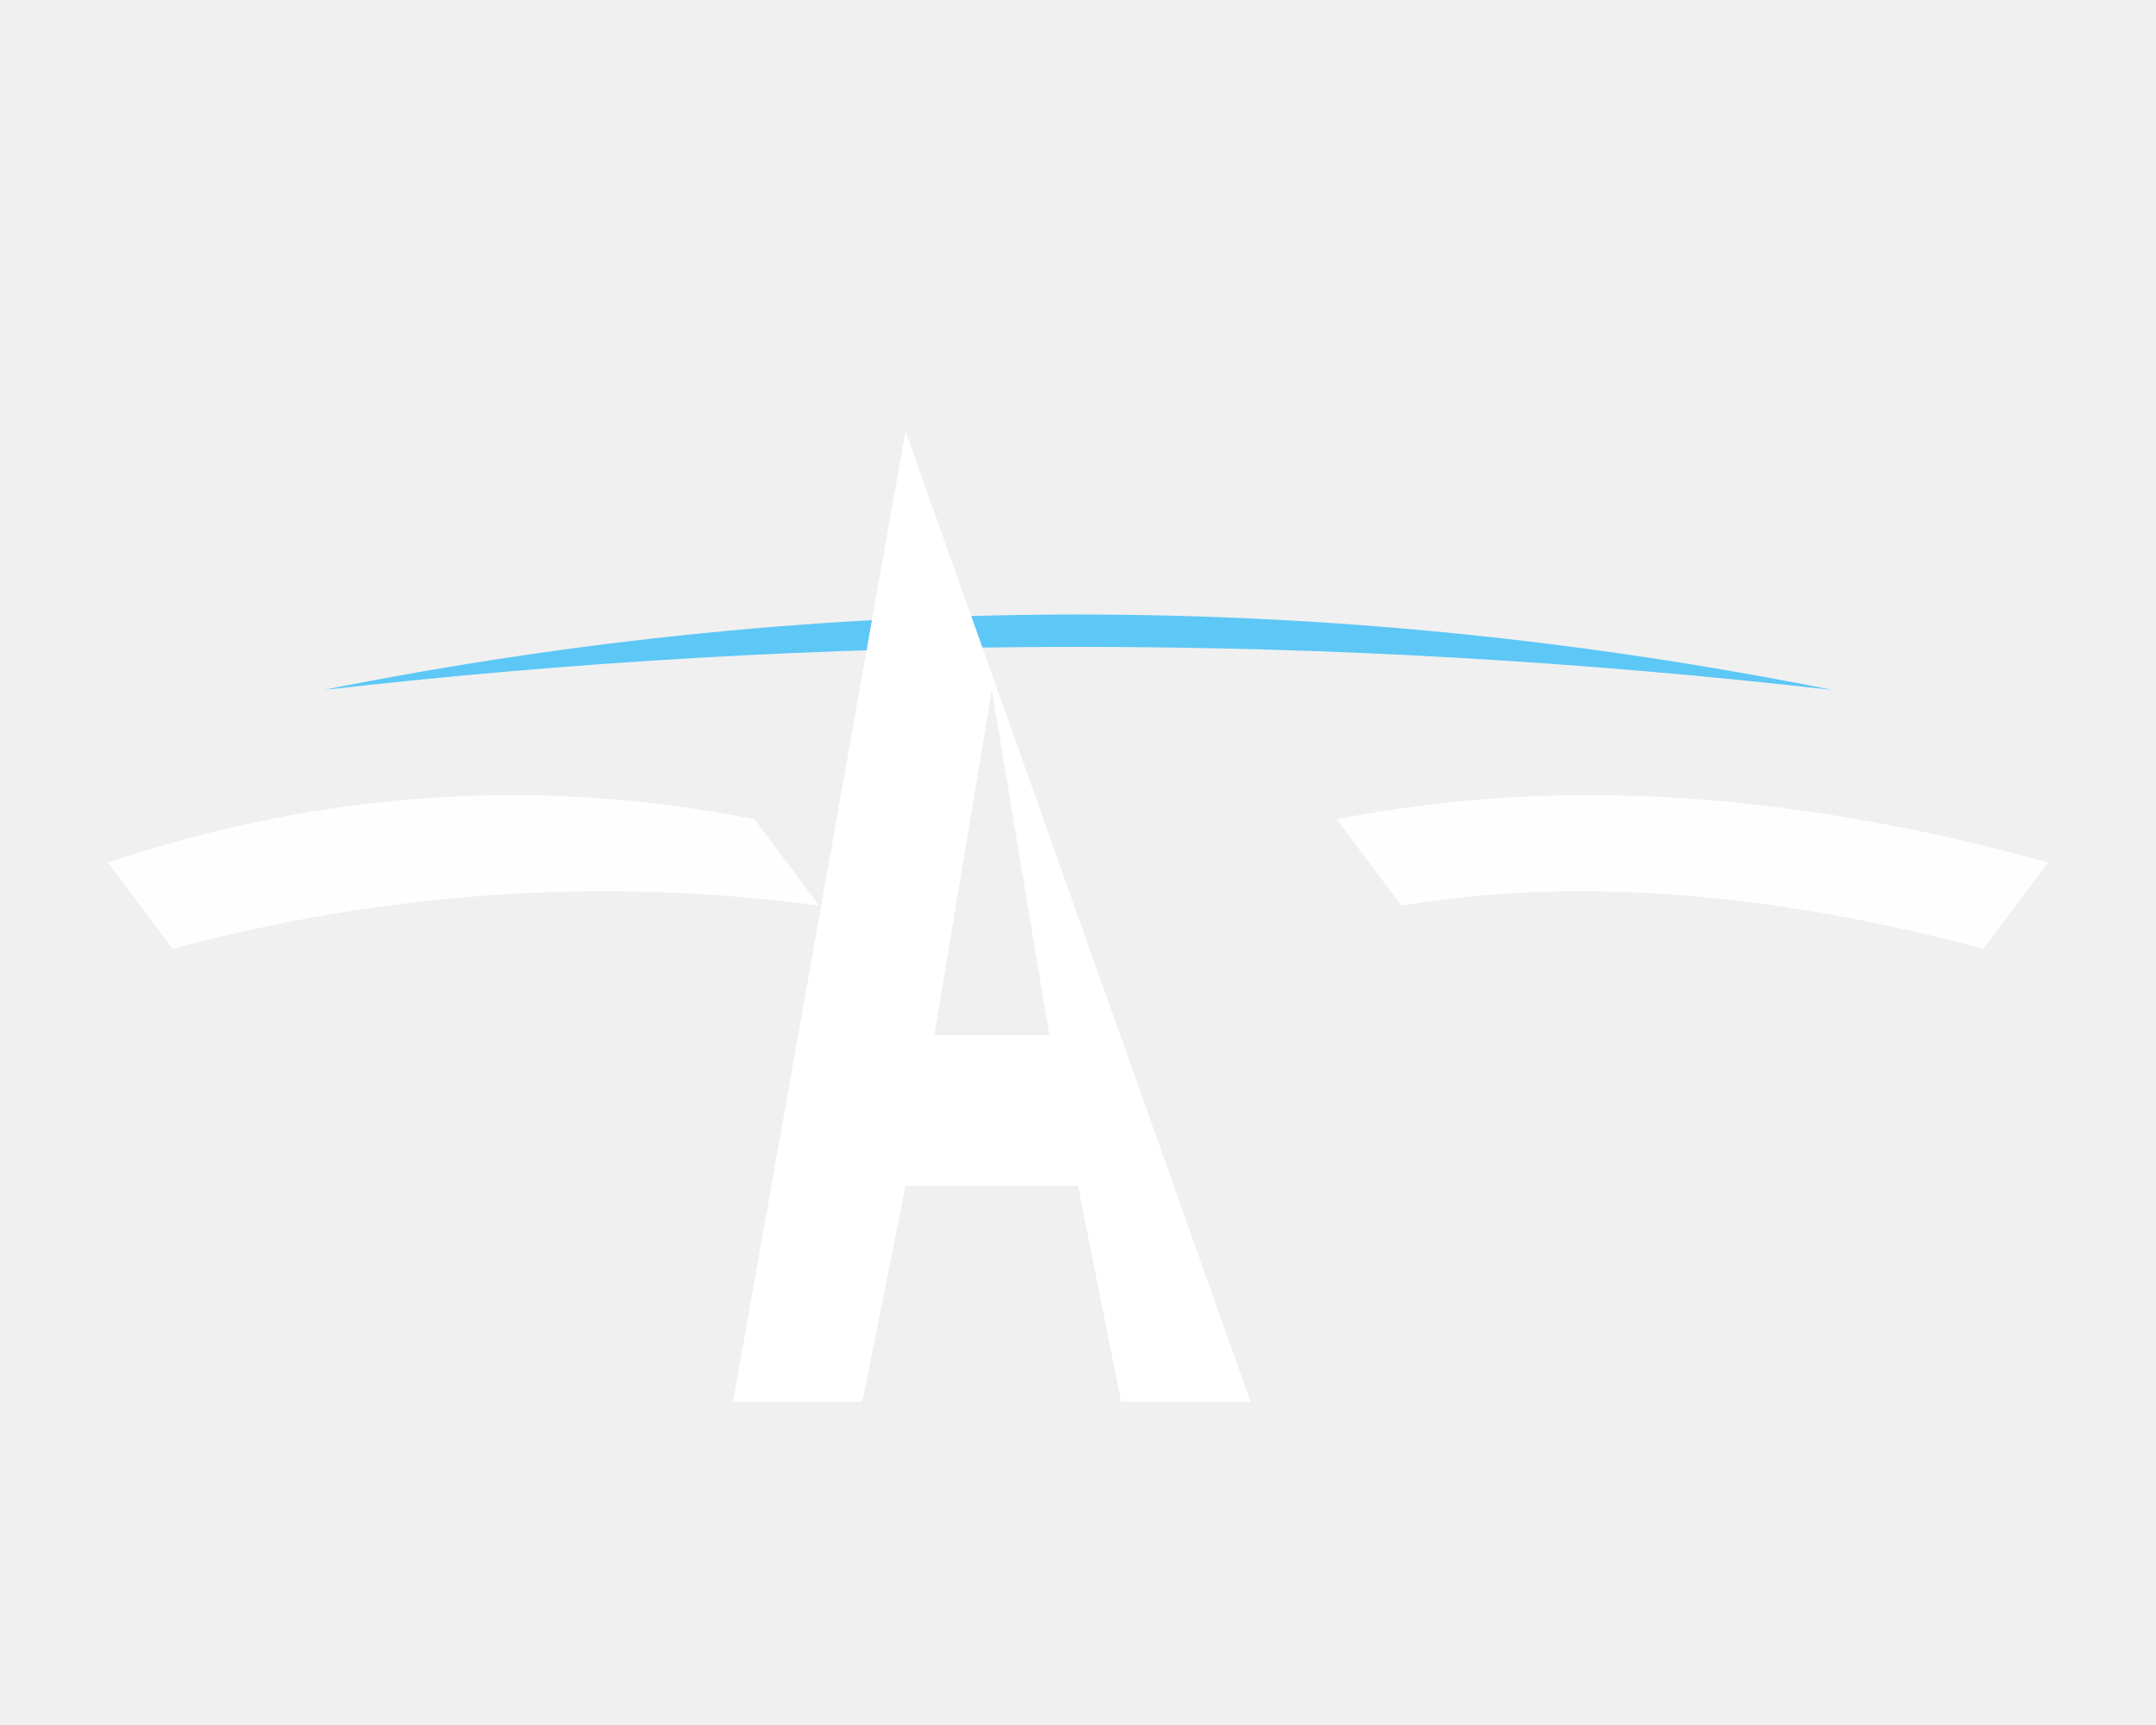
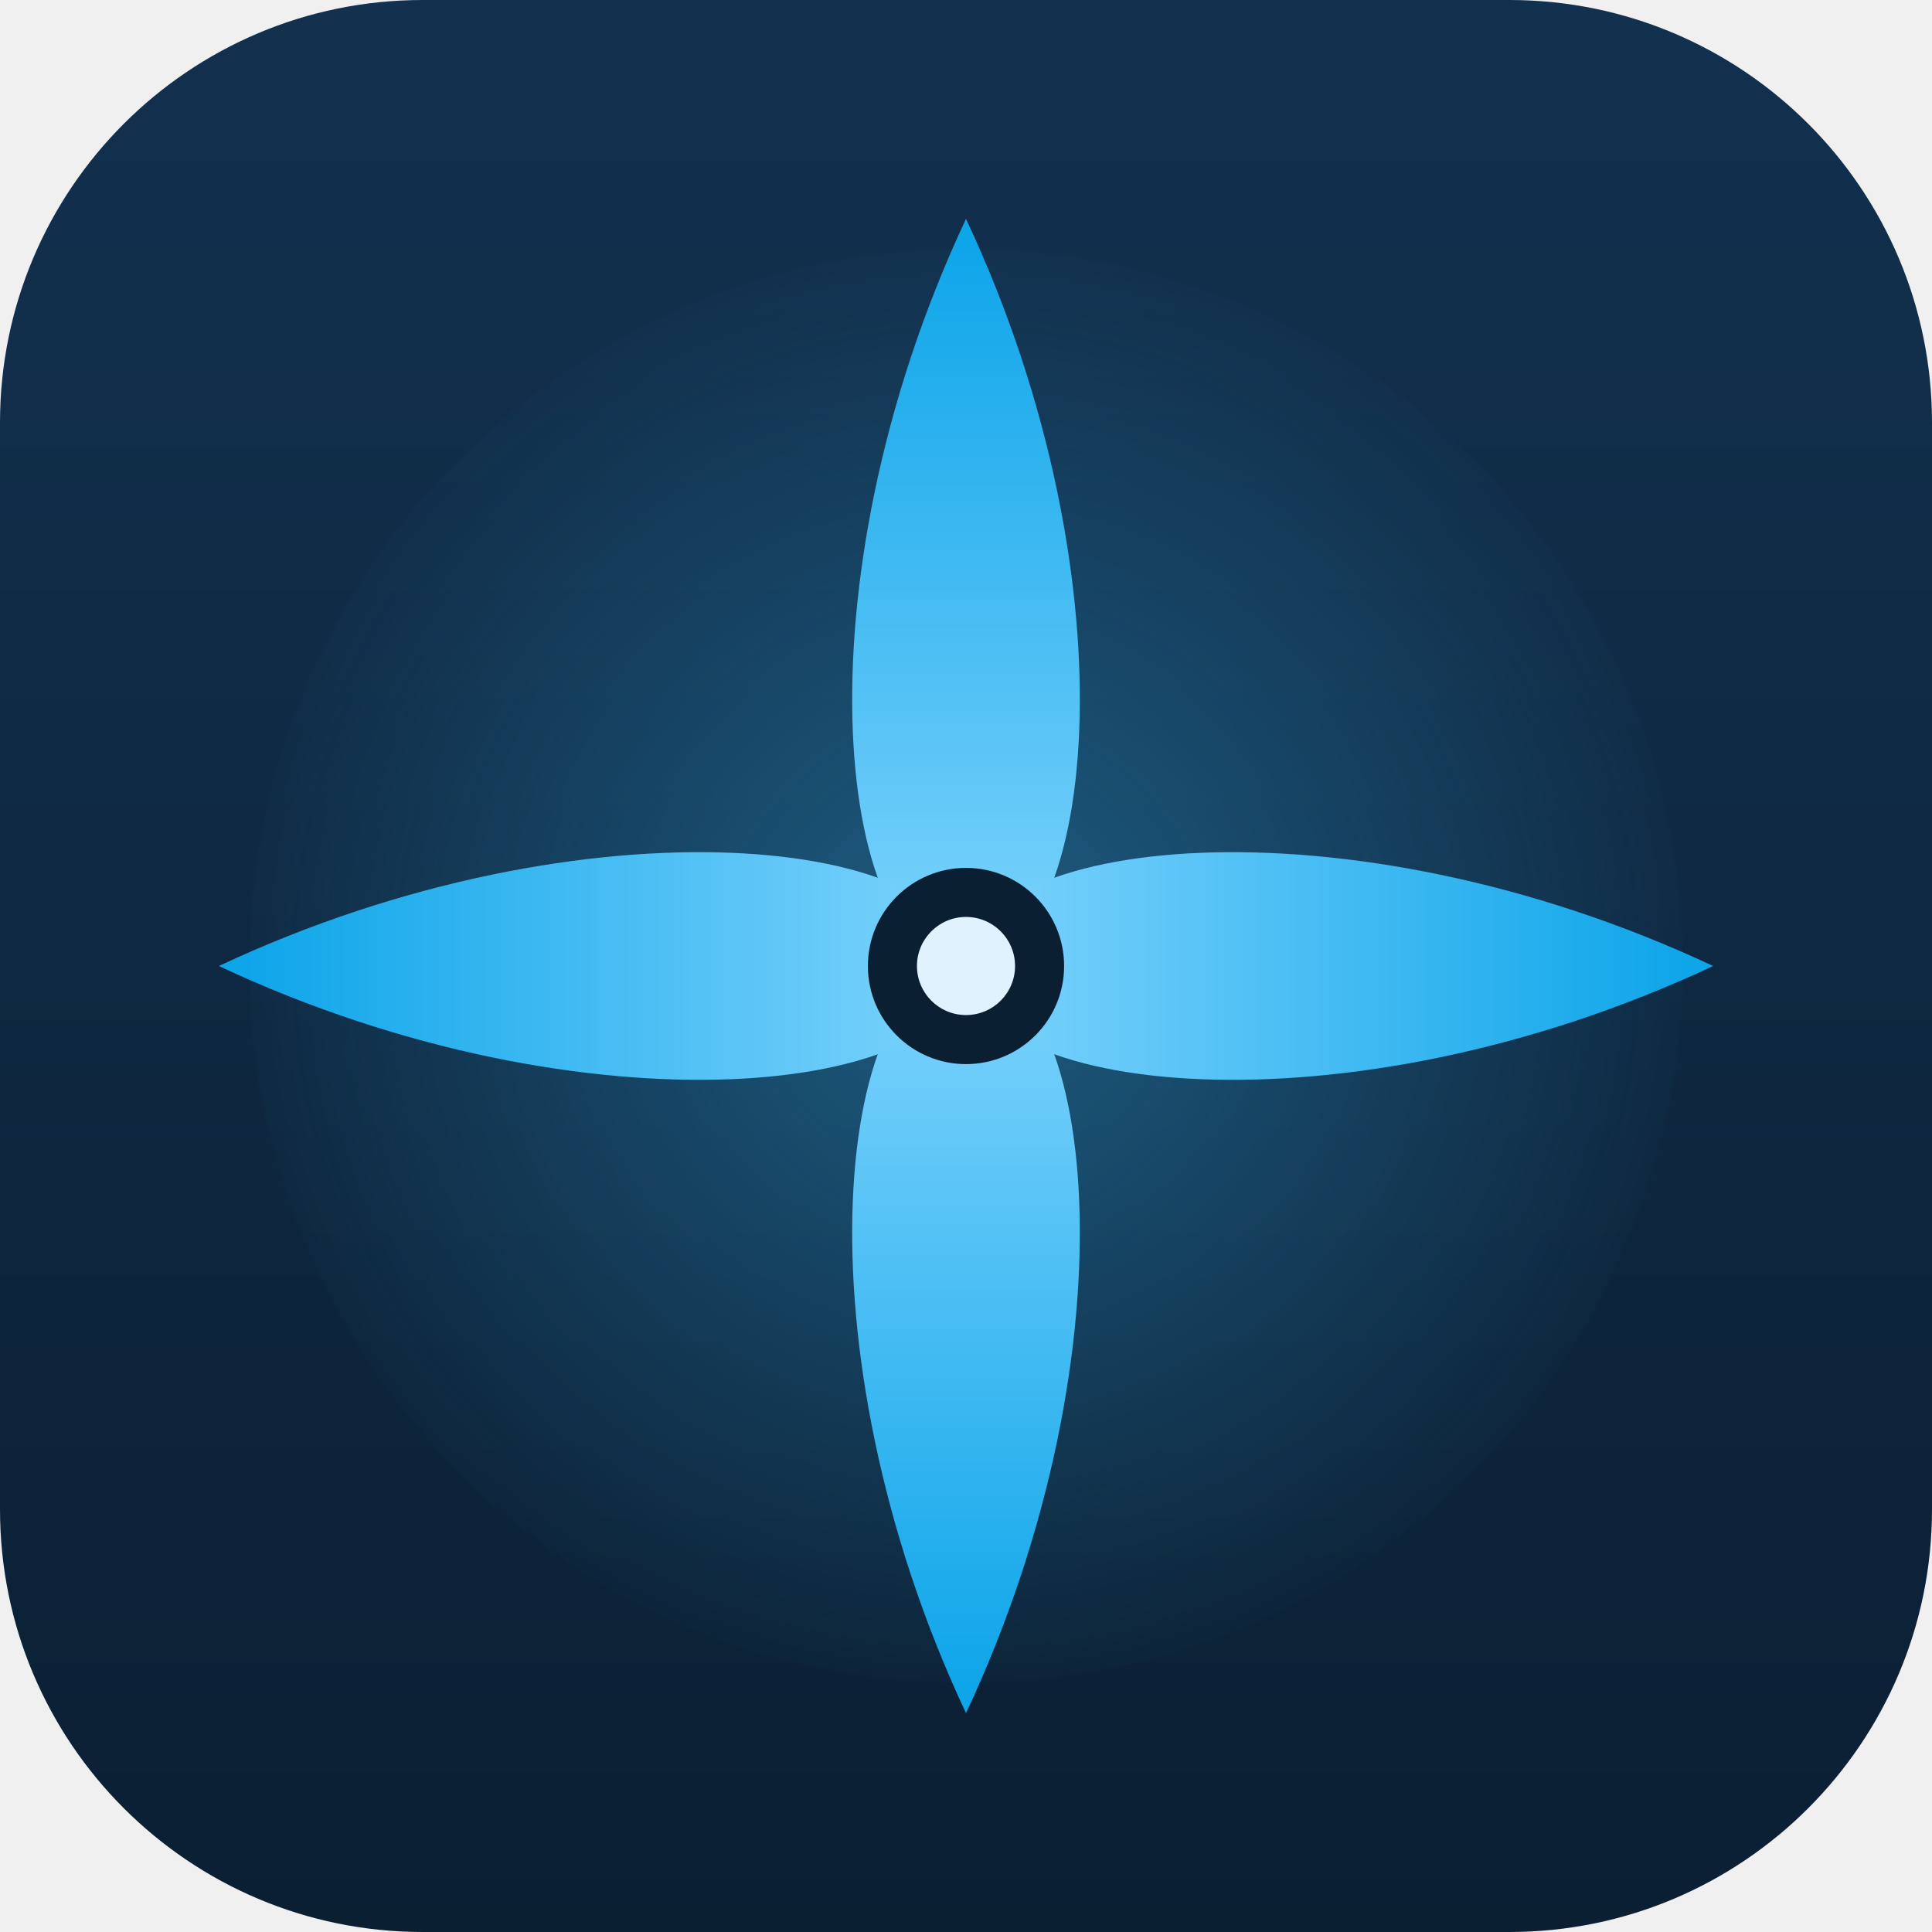
- <svg xmlns="http://www.w3.org/2000/svg" width="100" height="80" viewBox="0 0 100 80" fill="none">
-   <path d="M 5 40 Q 20 35 35 38 L 38 42 Q 23 40 8 44 Z" fill="#FFFFFF" opacity="0.9" />
-   <path d="M 62 38 Q 77 35 95 40 L 92 44 Q 77 40 65 42 Z" fill="#FFFFFF" opacity="0.9" />
-   <path d="M 15 32 Q 50 25 85 32 Q 50 28 15 32 Z" fill="#38BDF8" opacity="0.8" />
-   <path d="M 42 20 L 58 65 L 52 65 L 50 55 L 42 55 L 40 65 L 34 65 L 42 20 Z M 43 50 L 49 50 L 46 32 Z" fill="#FFFFFF" />
-   <rect x="42" y="48" width="8" height="3" fill="#FFFFFF" />
+ <svg xmlns="http://www.w3.org/2000/svg" width="512" height="512" viewBox="0 0 512 512" fill="none">
+   <defs>
+     <linearGradient id="bg" x1="256" y1="0" x2="256" y2="512" gradientUnits="userSpaceOnUse">
+       <stop offset="0" stop-color="#12314F" />
+       <stop offset="1" stop-color="#0B1F33" />
+     </linearGradient>
+     <linearGradient id="blade" x1="256" y1="256" x2="256" y2="64" gradientUnits="userSpaceOnUse">
+       <stop offset="0" stop-color="#7DD3FC" />
+       <stop offset="1" stop-color="#0EA5E9" />
+     </linearGradient>
+     <radialGradient id="glow" cx="256" cy="256" r="200" gradientUnits="userSpaceOnUse">
+       <stop offset="0" stop-color="#38BDF8" stop-opacity="0.35" />
+       <stop offset="1" stop-color="#38BDF8" stop-opacity="0" />
+     </radialGradient>
+   </defs>
+   <rect width="512" height="512" rx="112" fill="url(#bg)" />
+   <circle cx="256" cy="256" r="190" fill="url(#glow)" />
+   <g>
+     <path d="M256,256 C222,256 210,156 256,58 C302,156 290,256 256,256 Z" fill="url(#blade)" />
+     <path d="M256,256 C222,256 210,156 256,58 C302,156 290,256 256,256 Z" fill="url(#blade)" transform="rotate(90 256 256)" />
+     <path d="M256,256 C222,256 210,156 256,58 C302,156 290,256 256,256 Z" fill="url(#blade)" transform="rotate(180 256 256)" />
+     <path d="M256,256 C222,256 210,156 256,58 C302,156 290,256 256,256 Z" fill="url(#blade)" transform="rotate(270 256 256)" />
+   </g>
+   <circle cx="256" cy="256" r="26" fill="#0B1F33" />
+   <circle cx="256" cy="256" r="13" fill="#E0F2FE" />
</svg>
